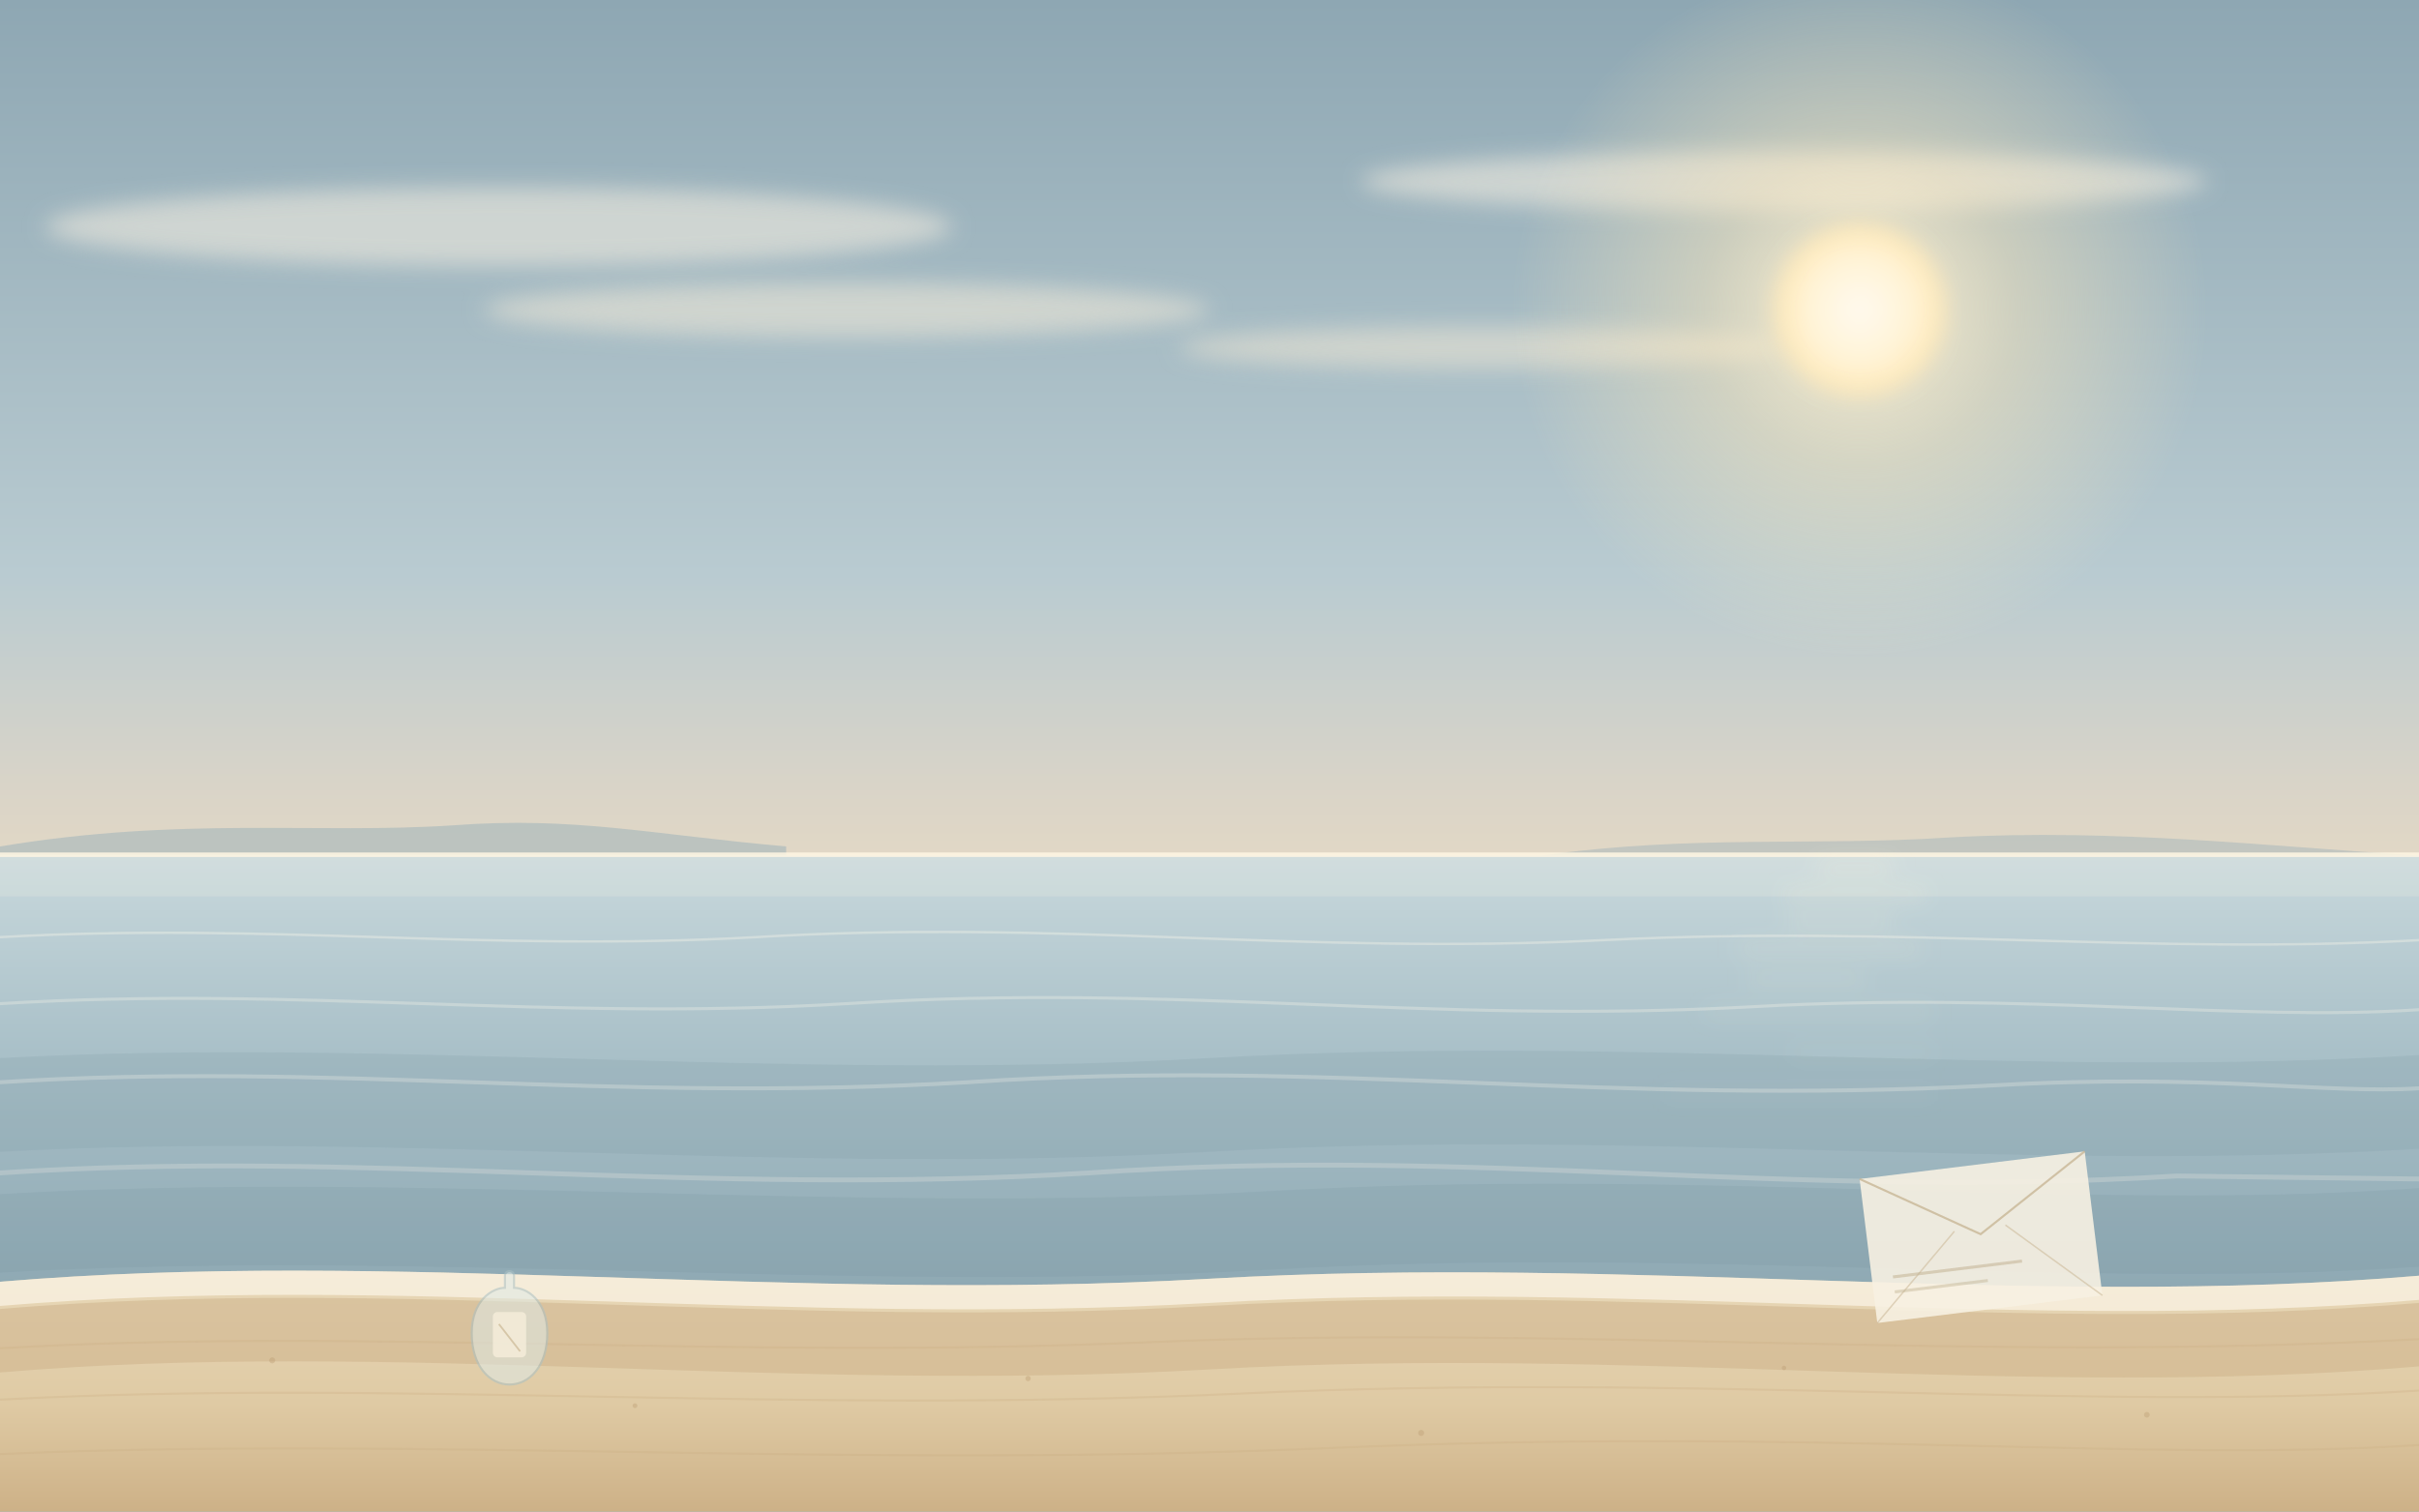
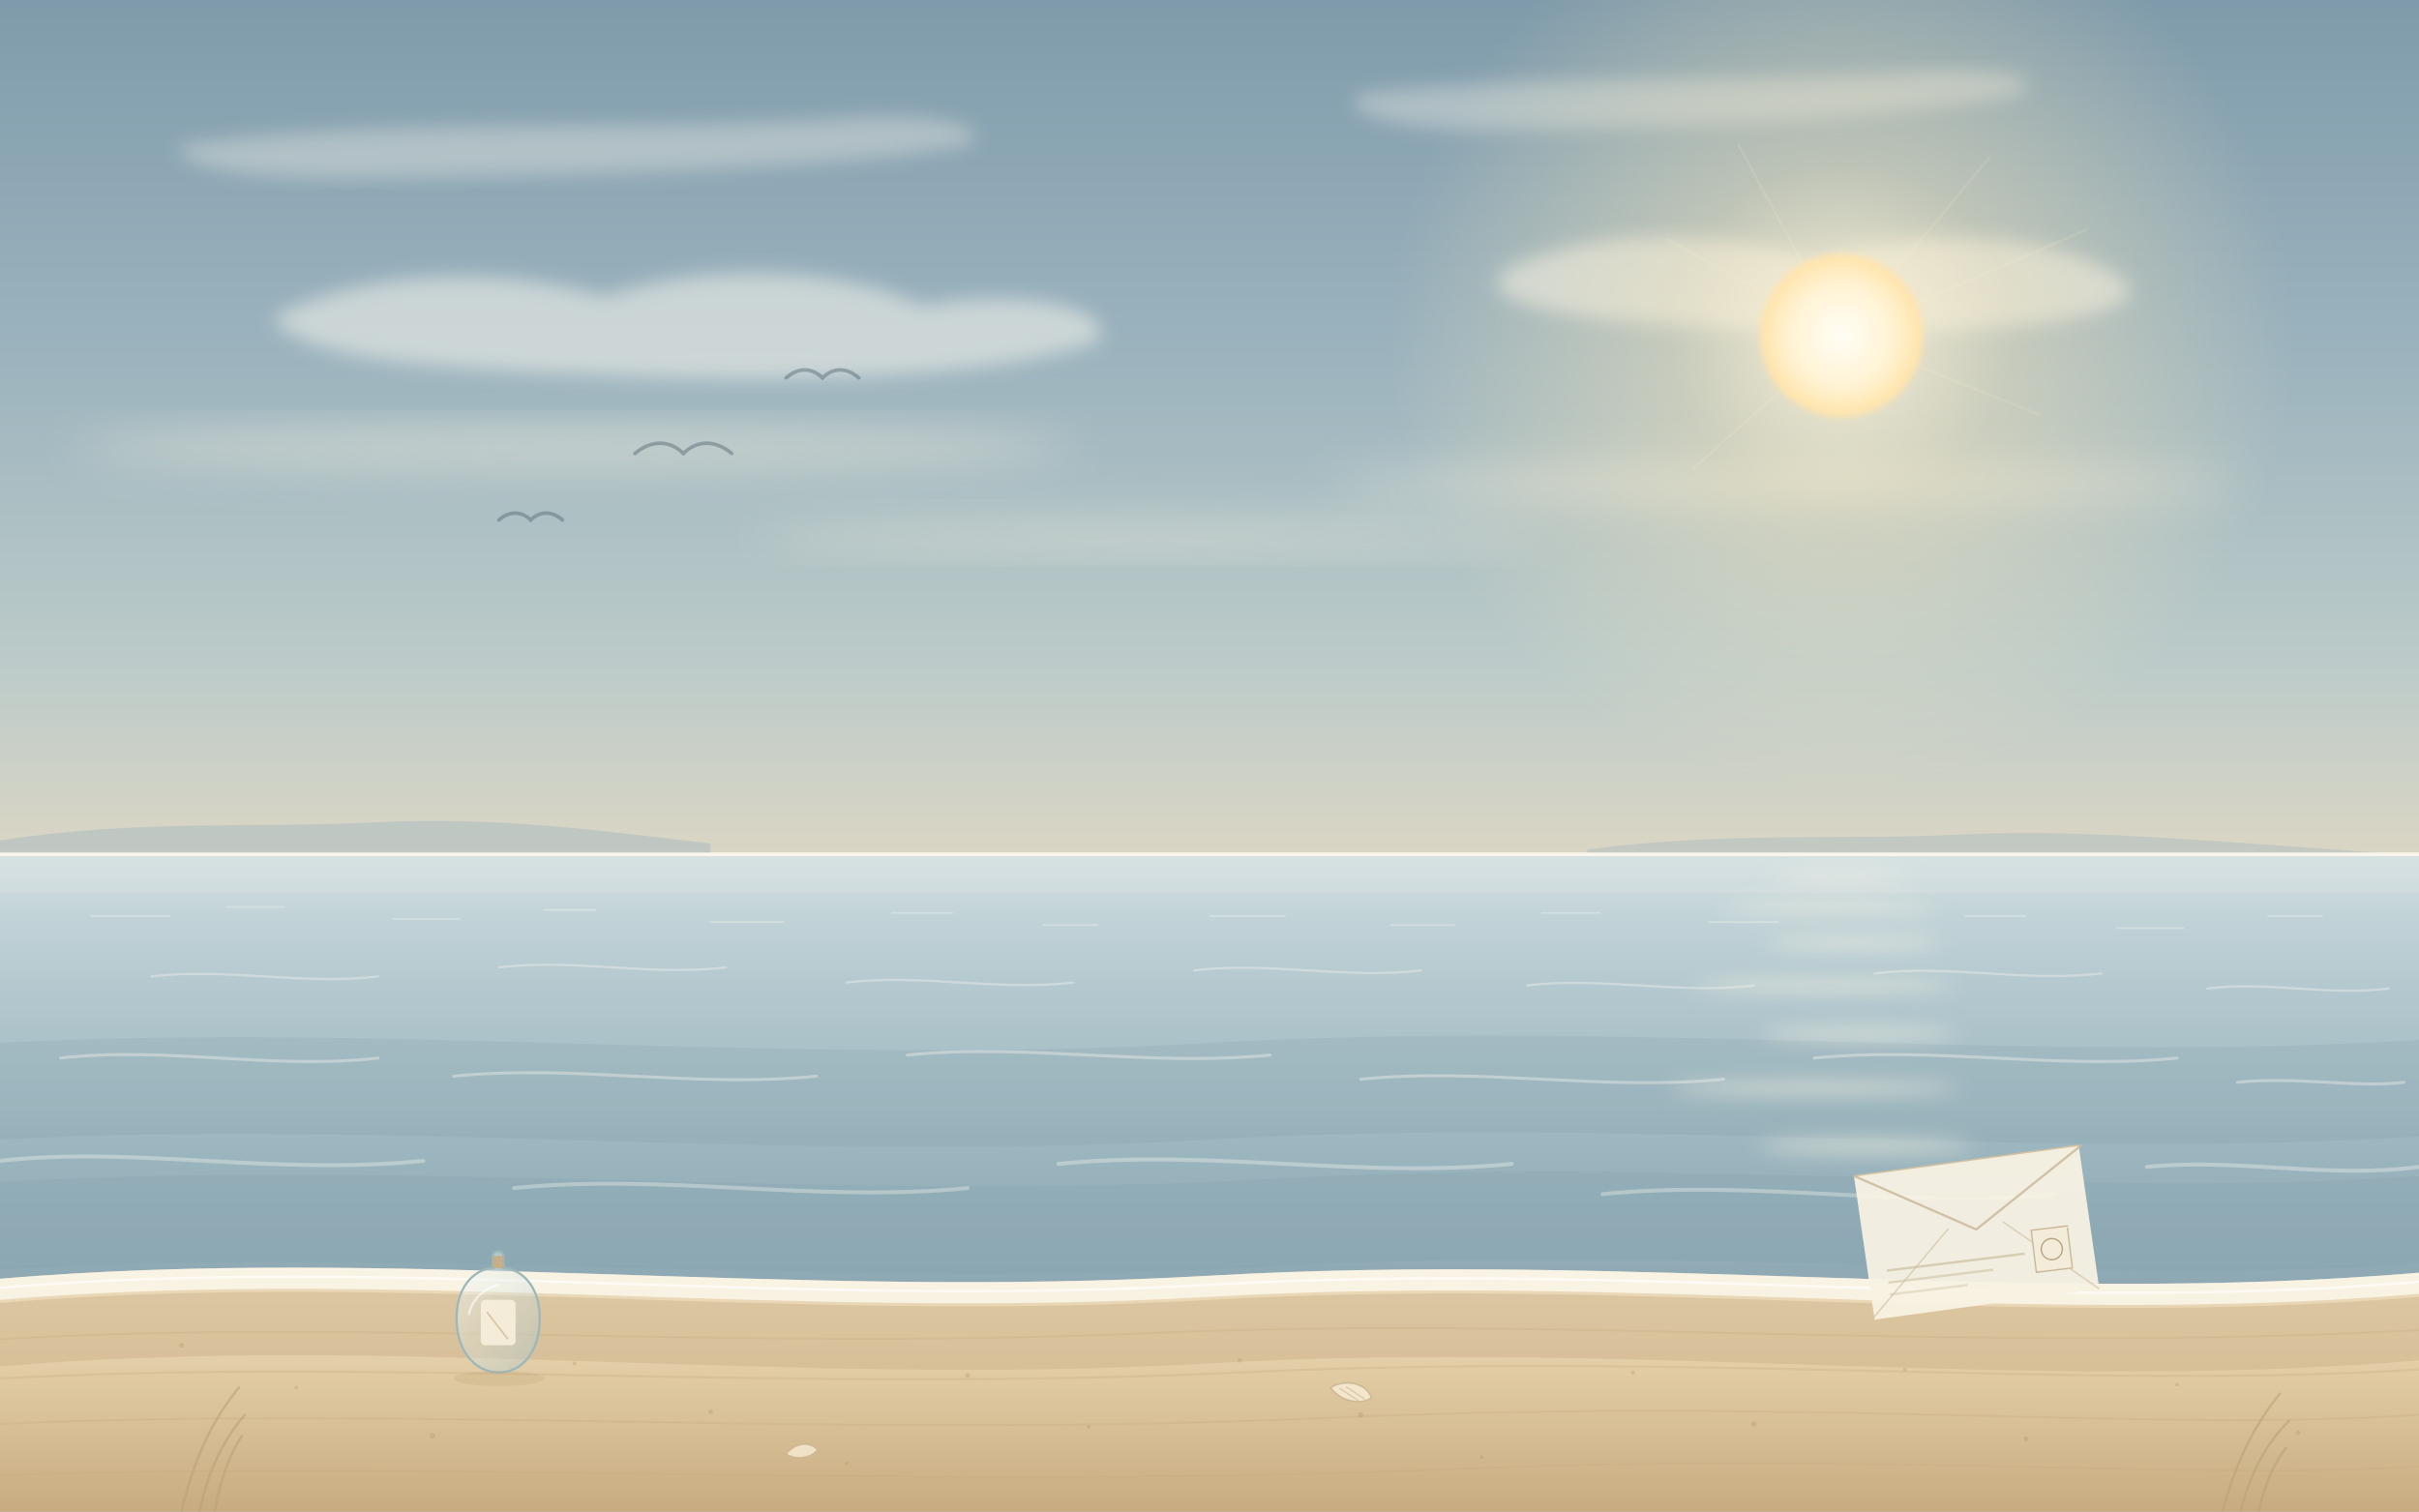
<svg xmlns="http://www.w3.org/2000/svg" viewBox="0 0 1600 1000" preserveAspectRatio="xMidYMid slice">
  <defs>
    <linearGradient id="sky" x1="0" y1="0" x2="0" y2="1">
-       <stop offset="0%" stop-color="#8ea7b3" />
-       <stop offset="38%" stop-color="#b9cbd1" />
-       <stop offset="52%" stop-color="#d9d4c8" />
-       <stop offset="66%" stop-color="#f2dfc0" />
-       <stop offset="70%" stop-color="#f6d9ae" />
+       <stop offset="0%" stop-color="#7f9bab" />
+       <stop offset="22%" stop-color="#9ab2bd" />
+       <stop offset="44%" stop-color="#bccbc9" />
+       <stop offset="58%" stop-color="#ded7c4" />
+       <stop offset="66%" stop-color="#f3ddb6" />
+       <stop offset="70%" stop-color="#f7d5a3" />
    </linearGradient>
    <linearGradient id="sea" x1="0" y1="0" x2="0" y2="1">
-       <stop offset="0%" stop-color="#c8d8dc" />
-       <stop offset="30%" stop-color="#a9c0c8" />
-       <stop offset="72%" stop-color="#8aa5b0" />
-       <stop offset="100%" stop-color="#7b96a2" />
+       <stop offset="0%" stop-color="#cfdde0" />
+       <stop offset="18%" stop-color="#b6cad0" />
+       <stop offset="52%" stop-color="#95b0ba" />
+       <stop offset="100%" stop-color="#7d97a4" />
    </linearGradient>
    <linearGradient id="sand" x1="0" y1="0" x2="0" y2="1">
-       <stop offset="0%" stop-color="#e8d8b8" />
-       <stop offset="55%" stop-color="#dfcaa4" />
-       <stop offset="100%" stop-color="#cdb187" />
+       <stop offset="0%" stop-color="#ecdcbc" />
+       <stop offset="40%" stop-color="#e2cda6" />
+       <stop offset="100%" stop-color="#c8ab80" />
    </linearGradient>
    <radialGradient id="sunGlow" cx="50%" cy="50%" r="50%">
-       <stop offset="0%" stop-color="#fff6dd" stop-opacity="0.95" />
-       <stop offset="45%" stop-color="#ffe9bb" stop-opacity="0.45" />
-       <stop offset="100%" stop-color="#ffe9bb" stop-opacity="0" />
+       <stop offset="0%" stop-color="#fff8e2" stop-opacity="0.92" />
+       <stop offset="38%" stop-color="#ffeaba" stop-opacity="0.42" />
+       <stop offset="100%" stop-color="#ffeaba" stop-opacity="0" />
    </radialGradient>
    <radialGradient id="sun" cx="50%" cy="50%" r="50%">
-       <stop offset="0%" stop-color="#fffaf0" />
-       <stop offset="70%" stop-color="#fff2d2" />
-       <stop offset="100%" stop-color="#ffe6b0" />
+       <stop offset="0%" stop-color="#fffdf5" />
+       <stop offset="62%" stop-color="#fff3d4" />
+       <stop offset="100%" stop-color="#ffe2a8" />
    </radialGradient>
-     <filter id="soft">
-       <feGaussianBlur stdDeviation="7" />
+     <linearGradient id="glass" x1="0" y1="0" x2="1" y2="1">
+       <stop offset="0%" stop-color="#ffffff" stop-opacity="0.55" />
+       <stop offset="45%" stop-color="#dbe9e6" stop-opacity="0.35" />
+       <stop offset="100%" stop-color="#a9c0c2" stop-opacity="0.5" />
+     </linearGradient>
+     <filter id="b2">
+       <feGaussianBlur stdDeviation="2" />
    </filter>
-     <filter id="softer">
-       <feGaussianBlur stdDeviation="18" />
+     <filter id="b6">
+       <feGaussianBlur stdDeviation="6" />
+     </filter>
+     <filter id="b14">
+       <feGaussianBlur stdDeviation="14" />
    </filter>
  </defs>
  <rect width="1600" height="1000" fill="url(#sky)" />
-   <g opacity="0.55" filter="url(#soft)">
-     <ellipse cx="330" cy="150" rx="300" ry="26" fill="#f6efe1" />
-     <ellipse cx="560" cy="205" rx="240" ry="18" fill="#f2ead9" />
-     <ellipse cx="1180" cy="120" rx="280" ry="20" fill="#f7f0e2" />
-     <ellipse cx="980" cy="230" rx="200" ry="14" fill="#eee6d4" />
-   </g>
-   <circle cx="1230" cy="205" r="230" fill="url(#sunGlow)" />
-   <circle cx="1230" cy="205" r="56" fill="url(#sun)" filter="url(#soft)" />
-   <path d="M0 560 C 120 540, 210 552, 300 546 C 380 540, 430 552, 520 560 L 520 566 L 0 566 Z" fill="#9fb3ba" opacity="0.55" />
-   <path d="M1020 566 C 1120 552, 1200 560, 1290 554 C 1400 548, 1500 560, 1600 566 L 1600 572 L 1020 572 Z" fill="#9db1b8" opacity="0.45" />
+   <g fill="#fbf6ea" opacity="0.34" filter="url(#b6)">
+     <path d="M120 96 C 260 76, 420 88, 560 78 C 620 74, 660 84, 640 96 C 560 112, 380 116, 240 118 C 160 119, 110 108, 120 96 Z" />
+     <path d="M900 62 C 1010 48, 1150 56, 1260 48 C 1330 43, 1360 54, 1330 64 C 1240 80, 1090 86, 980 86 C 920 86, 880 72, 900 62 Z" />
+   </g>
+   <g fill="#fdf9f0" opacity="0.5" filter="url(#b6)">
+     <path d="M180 210 C 240 178, 330 176, 400 196 C 470 172, 560 178, 610 202 C 680 190, 740 204, 726 226 C 660 250, 520 254, 400 248 C 300 244, 200 240, 180 210 Z" />
+     <path d="M1000 176 C 1060 150, 1140 152, 1200 172 C 1270 148, 1360 156, 1400 182 C 1430 200, 1380 214, 1300 218 C 1220 222, 1100 218, 1040 208 C 1000 202, 976 190, 1000 176 Z" />
+   </g>
+   <g fill="#f6efe0" opacity="0.4" filter="url(#b14)">
+     <ellipse cx="380" cy="296" rx="330" ry="16" />
+     <ellipse cx="1180" cy="320" rx="300" ry="13" />
+     <ellipse cx="760" cy="356" rx="260" ry="10" />
+   </g>
+   <circle cx="1218" cy="222" r="300" fill="url(#sunGlow)" />
+   <g stroke="#fff3d0" stroke-width="1.6" opacity="0.13" stroke-linecap="round">
+     <path d="M1218 222 L1102 158" />
+     <path d="M1218 222 L1150 96" />
+     <path d="M1218 222 L1316 104" />
+     <path d="M1218 222 L1380 152" />
+     <path d="M1218 222 L1348 274" />
+     <path d="M1218 222 L1120 310" />
+   </g>
+   <circle cx="1218" cy="222" r="54" fill="url(#sun)" filter="url(#b2)" />
+   <g stroke="#5c6f78" fill="none" stroke-width="2.4" stroke-linecap="round" opacity="0.5">
+     <path d="M420 300 C 432 290, 444 292, 452 300 C 460 292, 472 290, 484 300" />
+     <path d="M520 250 C 529 242, 538 244, 544 250 C 550 244, 559 242, 568 250" />
+     <path d="M330 344 C 338 337, 346 339, 351 344 C 356 339, 364 337, 372 344" />
+   </g>
+   <path d="M0 556 C 90 542, 170 548, 250 544 C 330 540, 400 550, 470 558 L 470 566 L 0 566 Z" fill="#a7bac0" opacity="0.5" />
+   <path d="M1050 562 C 1140 550, 1220 556, 1300 552 C 1380 548, 1480 558, 1600 566 L 1600 572 L 1050 572 Z" fill="#a5b8bf" opacity="0.42" />
  <rect y="566" width="1600" height="434" fill="url(#sea)" />
-   <g fill="#7f9aa6" opacity="0.22">
-     <path d="M0 700 C 260 686, 520 716, 800 700 C 1080 684, 1340 714, 1600 698 L 1600 760 C 1340 776, 1080 746, 800 762 C 520 778, 260 748, 0 762 Z" />
-   </g>
-   <g fill="#73909d" opacity="0.18">
-     <path d="M0 790 C 280 774, 560 804, 840 788 C 1120 772, 1380 802, 1600 786 L 1600 838 C 1380 854, 1120 824, 840 840 C 560 856, 280 826, 0 842 Z" />
-   </g>
-   <rect y="564" width="1600" height="3" fill="#fff7e4" opacity="0.85" />
-   <rect y="567" width="1600" height="26" fill="#fff7e4" opacity="0.16" />
-   <g fill="#fff6dd" opacity="0.75" filter="url(#soft)">
-     <rect x="1202" y="572" width="50" height="3" />
-     <rect x="1180" y="590" width="94" height="3" opacity="0.85" />
-     <rect x="1168" y="608" width="70" height="3" opacity="0.7" transform="translate(14 0)" />
-     <rect x="1150" y="626" width="120" height="3" opacity="0.55" />
-     <rect x="1176" y="646" width="78" height="3" opacity="0.45" transform="translate(-20 0)" />
-     <rect x="1128" y="668" width="150" height="3" opacity="0.34" />
-     <rect x="1156" y="694" width="96" height="3" opacity="0.24" transform="translate(28 0)" />
-     <rect x="1100" y="722" width="180" height="3" opacity="0.15" />
-   </g>
-   <g stroke="#fdf8ec" fill="none" stroke-linecap="round">
-     <path d="M0 620 C 180 610, 320 630, 500 620 C 700 608, 860 632, 1060 622 C 1260 612, 1420 632, 1600 622" stroke-width="1.6" opacity="0.35" />
-     <path d="M0 664 C 200 652, 360 676, 560 664 C 780 650, 940 678, 1160 666 C 1340 656, 1480 676, 1600 668" stroke-width="2" opacity="0.3" />
-     <path d="M0 716 C 220 702, 400 730, 640 716 C 880 700, 1060 732, 1320 718 C 1460 710, 1540 724, 1600 720" stroke-width="2.6" opacity="0.26" />
-     <path d="M0 776 C 240 760, 460 792, 720 776 C 980 758, 1180 794, 1440 778 L 1600 780" stroke-width="3.2" opacity="0.22" />
-   </g>
-   <path d="M0 848 C 260 826, 520 862, 800 846 C 1080 830, 1340 866, 1600 844 L 1600 1000 L 0 1000 Z" fill="url(#sand)" />
-   <path d="M0 848 C 260 826, 520 862, 800 846 C 1080 830, 1340 866, 1600 844 L 1600 860 C 1340 882, 1080 846, 800 862 C 520 878, 260 842, 0 864 Z" fill="#fffaf0" opacity="0.6" />
-   <path d="M0 866 C 260 844, 520 880, 800 864 C 1080 848, 1340 884, 1600 862 L 1600 904 C 1340 926, 1080 890, 800 906 C 520 922, 260 886, 0 908 Z" fill="#c9ae86" opacity="0.45" />
-   <g stroke="#c9ac82" fill="none" stroke-width="1.4" opacity="0.28">
-     <path d="M0 892 C 240 878, 480 900, 760 888 C 1040 876, 1300 902, 1600 886" />
-     <path d="M0 926 C 260 912, 520 936, 820 922 C 1120 908, 1380 934, 1600 920" />
-     <path d="M0 962 C 280 950, 560 972, 880 958 C 1200 944, 1420 968, 1600 956" />
-   </g>
-   <g fill="#b8996e" opacity="0.35">
-     <circle cx="180" cy="900" r="2" />
-     <circle cx="420" cy="930" r="1.6" />
-     <circle cx="680" cy="912" r="1.8" />
-     <circle cx="940" cy="948" r="2" />
-     <circle cx="1180" cy="905" r="1.5" />
-     <circle cx="1420" cy="936" r="1.9" />
-   </g>
-   <g transform="translate(1230 780) rotate(-7)">
-     <rect x="0" y="0" width="150" height="96" fill="#f7f1e2" opacity="0.9" rx="1" />
-     <path d="M0 0 L75 46 L150 0" fill="none" stroke="#c8b696" stroke-width="1.4" opacity="0.8" />
-     <path d="M0 96 L58 42" fill="none" stroke="#cdbb9b" stroke-width="1" opacity="0.6" />
-     <path d="M150 96 L92 42" fill="none" stroke="#cdbb9b" stroke-width="1" opacity="0.6" />
-     <rect x="14" y="66" width="86" height="2" fill="#c2b393" opacity="0.55" />
-     <rect x="14" y="76" width="62" height="2" fill="#c2b393" opacity="0.45" />
-   </g>
-   <g transform="translate(300 838)">
-     <path d="M12 44 C 12 22, 26 14, 34 14 L 34 6 C 34 2, 40 2, 40 6 L 40 14 C 48 14, 62 22, 62 44 C 62 66, 50 78, 37 78 C 24 78, 12 66, 12 44 Z" fill="#dfe9e6" opacity="0.55" stroke="#a9c0c2" stroke-width="1.4" />
-     <rect x="26" y="30" width="22" height="30" rx="3" fill="#f4ecd9" opacity="0.85" />
-     <path d="M30 38 L44 56" stroke="#cbb894" stroke-width="1.2" opacity="0.7" />
+   <g fill="#7f9aa6" opacity="0.2">
+     <path d="M0 690 C 260 676, 520 706, 800 690 C 1080 674, 1340 704, 1600 688 L 1600 752 C 1340 768, 1080 738, 800 754 C 520 770, 260 740, 0 754 Z" />
+     <path d="M0 782 C 280 766, 560 796, 840 780 C 1120 764, 1380 794, 1600 778 L 1600 836 C 1380 852, 1120 822, 840 838 C 560 854, 280 824, 0 840 Z" />
+   </g>
+   <rect y="564" width="1600" height="2.5" fill="#fffaf0" opacity="0.9" />
+   <rect y="567" width="1600" height="24" fill="#fffaf0" opacity="0.14" />
+   <g fill="#fff8e2" opacity="0.55" filter="url(#b6)">
+     <ellipse cx="1218" cy="580" rx="46" ry="3" />
+     <ellipse cx="1210" cy="600" rx="70" ry="3.4" />
+     <ellipse cx="1226" cy="624" rx="58" ry="3.6" />
+     <ellipse cx="1206" cy="652" rx="86" ry="4" />
+     <ellipse cx="1230" cy="684" rx="64" ry="4" />
+     <ellipse cx="1200" cy="720" rx="96" ry="4.4" />
+     <ellipse cx="1234" cy="758" rx="70" ry="4.6" />
+   </g>
+   <g stroke="#fdfaf0" fill="none" stroke-linecap="round">
+     <g stroke-width="1.1" opacity="0.3">
+       <path d="M60 606 h52" />
+       <path d="M150 600 h38" />
+       <path d="M260 608 h44" />
+       <path d="M360 602 h34" />
+       <path d="M470 610 h48" />
+       <path d="M590 604 h40" />
+       <path d="M690 612 h36" />
+       <path d="M800 606 h50" />
+       <path d="M920 612 h42" />
+       <path d="M1020 604 h38" />
+       <path d="M1130 610 h46" />
+       <path d="M1300 606 h40" />
+       <path d="M1400 614 h44" />
+       <path d="M1500 606 h36" />
+     </g>
+     <g stroke-width="1.5" opacity="0.34">
+       <path d="M100 646 C 150 640, 200 652, 250 646" />
+       <path d="M330 640 C 380 634, 430 646, 480 640" />
+       <path d="M560 650 C 610 644, 660 656, 710 650" />
+       <path d="M790 642 C 840 636, 890 648, 940 642" />
+       <path d="M1010 652 C 1060 646, 1110 658, 1160 652" />
+       <path d="M1240 644 C 1290 638, 1340 650, 1390 644" />
+       <path d="M1460 654 C 1500 649, 1540 659, 1580 654" />
+     </g>
+     <g stroke-width="2" opacity="0.36">
+       <path d="M40 700 C 110 692, 180 708, 250 700" />
+       <path d="M300 712 C 380 704, 460 720, 540 712" />
+       <path d="M600 698 C 680 690, 760 706, 840 698" />
+       <path d="M900 714 C 980 706, 1060 722, 1140 714" />
+       <path d="M1200 700 C 1280 692, 1360 708, 1440 700" />
+       <path d="M1480 716 C 1520 712, 1560 720, 1590 716" />
+     </g>
+     <g stroke-width="2.6" opacity="0.34">
+       <path d="M0 768 C 90 758, 180 778, 280 768" />
+       <path d="M340 786 C 440 776, 540 796, 640 786" />
+       <path d="M700 770 C 800 760, 900 780, 1000 770" />
+       <path d="M1060 790 C 1160 780, 1260 800, 1360 790" />
+       <path d="M1420 772 C 1480 766, 1540 780, 1600 772" />
+     </g>
+   </g>
+   <path d="M0 846 C 260 824, 520 860, 800 844 C 1080 828, 1340 864, 1600 842 L 1600 1000 L 0 1000 Z" fill="url(#sand)" />
+   <path d="M0 862 C 260 840, 520 876, 800 860 C 1080 844, 1340 880, 1600 858 L 1600 900 C 1340 922, 1080 886, 800 902 C 520 918, 260 882, 0 904 Z" fill="#c9ae86" opacity="0.42" />
+   <path d="M0 846 C 260 824, 520 860, 800 844 C 1080 828, 1340 864, 1600 842 L 1600 856 C 1340 878, 1080 842, 800 858 C 520 874, 260 838, 0 860 Z" fill="#fffdf6" opacity="0.7" />
+   <path d="M0 852 C 260 830, 520 866, 800 850 C 1080 834, 1340 870, 1600 848" stroke="#ffffff" stroke-width="1.6" fill="none" opacity="0.65" />
+   <g stroke="#c2a67c" fill="none" opacity="0.26">
+     <path d="M0 886 C 240 872, 480 894, 760 882 C 1040 870, 1300 896, 1600 880" stroke-width="1.3" />
+     <path d="M0 912 C 260 898, 520 922, 820 908 C 1120 894, 1380 920, 1600 906" stroke-width="1.5" />
+     <path d="M0 942 C 280 930, 560 952, 880 938 C 1200 924, 1420 948, 1600 936" stroke-width="1.3" />
+     <path d="M0 976 C 300 966, 620 986, 960 972 C 1240 960, 1460 980, 1600 970" stroke-width="1.1" />
+   </g>
+   <g fill="#b08f63" opacity="0.3">
+     <circle cx="120" cy="890" r="1.6" />
+     <circle cx="196" cy="918" r="1.2" />
+     <circle cx="286" cy="950" r="1.8" />
+     <circle cx="380" cy="902" r="1.3" />
+     <circle cx="470" cy="934" r="1.6" />
+     <circle cx="560" cy="968" r="1.2" />
+     <circle cx="640" cy="910" r="1.7" />
+     <circle cx="720" cy="944" r="1.3" />
+     <circle cx="820" cy="900" r="1.5" />
+     <circle cx="900" cy="936" r="1.8" />
+     <circle cx="980" cy="964" r="1.2" />
+     <circle cx="1080" cy="908" r="1.4" />
+     <circle cx="1160" cy="942" r="1.7" />
+     <circle cx="1260" cy="906" r="1.3" />
+     <circle cx="1340" cy="952" r="1.6" />
+     <circle cx="1440" cy="916" r="1.2" />
+     <circle cx="1520" cy="948" r="1.5" />
+   </g>
+   <g transform="translate(880 918) rotate(14)">
+     <path d="M0 0 C 8 -8, 22 -9, 28 0 C 22 7, 8 7, 0 0 Z" fill="#f2e6cd" stroke="#cdb894" stroke-width="1" />
+     <path d="M6 -1 L20 4 M10 -3 L24 2" stroke="#d8c6a4" stroke-width="0.8" />
+   </g>
+   <g transform="translate(520 962) rotate(-8)">
+     <path d="M0 0 C 6 -6, 16 -7, 21 0 C 16 5, 6 5, 0 0 Z" fill="#efe2c6" stroke="#cdb894" stroke-width="0.9" />
+   </g>
+   <g transform="translate(1226 776) rotate(-7)">
+     <path d="M0 2 L150 0 L152 96 L2 98 Z" fill="#f8f2e3" opacity="0.94" />
+     <path d="M0 2 L150 0" stroke="#d2c1a0" stroke-width="1" />
+     <path d="M0 2 L76 47 L152 0" fill="none" stroke="#cbb999" stroke-width="1.5" opacity="0.85" />
+     <path d="M0 98 L58 44" fill="none" stroke="#d3c2a2" stroke-width="1" opacity="0.7" />
+     <path d="M152 96 L94 44" fill="none" stroke="#d3c2a2" stroke-width="1" opacity="0.7" />
+     <rect x="14" y="66" width="92" height="1.6" fill="#c6b795" opacity="0.6" />
+     <rect x="14" y="74" width="70" height="1.6" fill="#c6b795" opacity="0.48" />
+     <rect x="14" y="82" width="52" height="1.6" fill="#c6b795" opacity="0.36" />
+     <rect x="112" y="52" width="24" height="28" fill="#f4ecda" stroke="#c9b795" stroke-width="0.9" />
+     <circle cx="124" cy="66" r="7" fill="none" stroke="#a98f6c" stroke-width="0.9" opacity="0.8" />
+   </g>
+   <g transform="translate(292 826)">
+     <path d="M10 46 C 10 22, 25 13, 34 13 L 34 5 C 34 1, 41 1, 41 5 L 41 13 C 50 13, 65 22, 65 46 C 65 70, 52 82, 38 82 C 24 82, 10 70, 10 46 Z" fill="url(#glass)" stroke="#9cb8bb" stroke-width="1.5" />
+     <path d="M34 5 L41 5 L41 13 L34 13 Z" fill="#c9a97c" opacity="0.85" />
+     <rect x="26" y="34" width="23" height="30" rx="3" fill="#f7f0dd" opacity="0.9" />
+     <path d="M30 42 L44 60" stroke="#cbb894" stroke-width="1.1" opacity="0.75" />
+     <path d="M18 44 C 20 34, 28 26, 38 24" stroke="#ffffff" stroke-width="1.6" fill="none" opacity="0.55" />
+     <ellipse cx="38" cy="86" rx="30" ry="5" fill="#b99b6f" opacity="0.22" />
+   </g>
+   <g stroke="#b7a074" stroke-width="1.6" fill="none" opacity="0.55" stroke-linecap="round">
+     <path d="M120 1000 C 128 966, 140 940, 158 918" />
+     <path d="M132 1000 C 138 972, 148 952, 162 936" />
+     <path d="M142 1000 C 146 978, 152 962, 160 950" />
+     <path d="M1470 1000 C 1478 970, 1490 944, 1508 922" />
+     <path d="M1482 1000 C 1488 976, 1498 956, 1514 940" />
+     <path d="M1494 1000 C 1498 982, 1504 968, 1512 958" />
  </g>
</svg>
